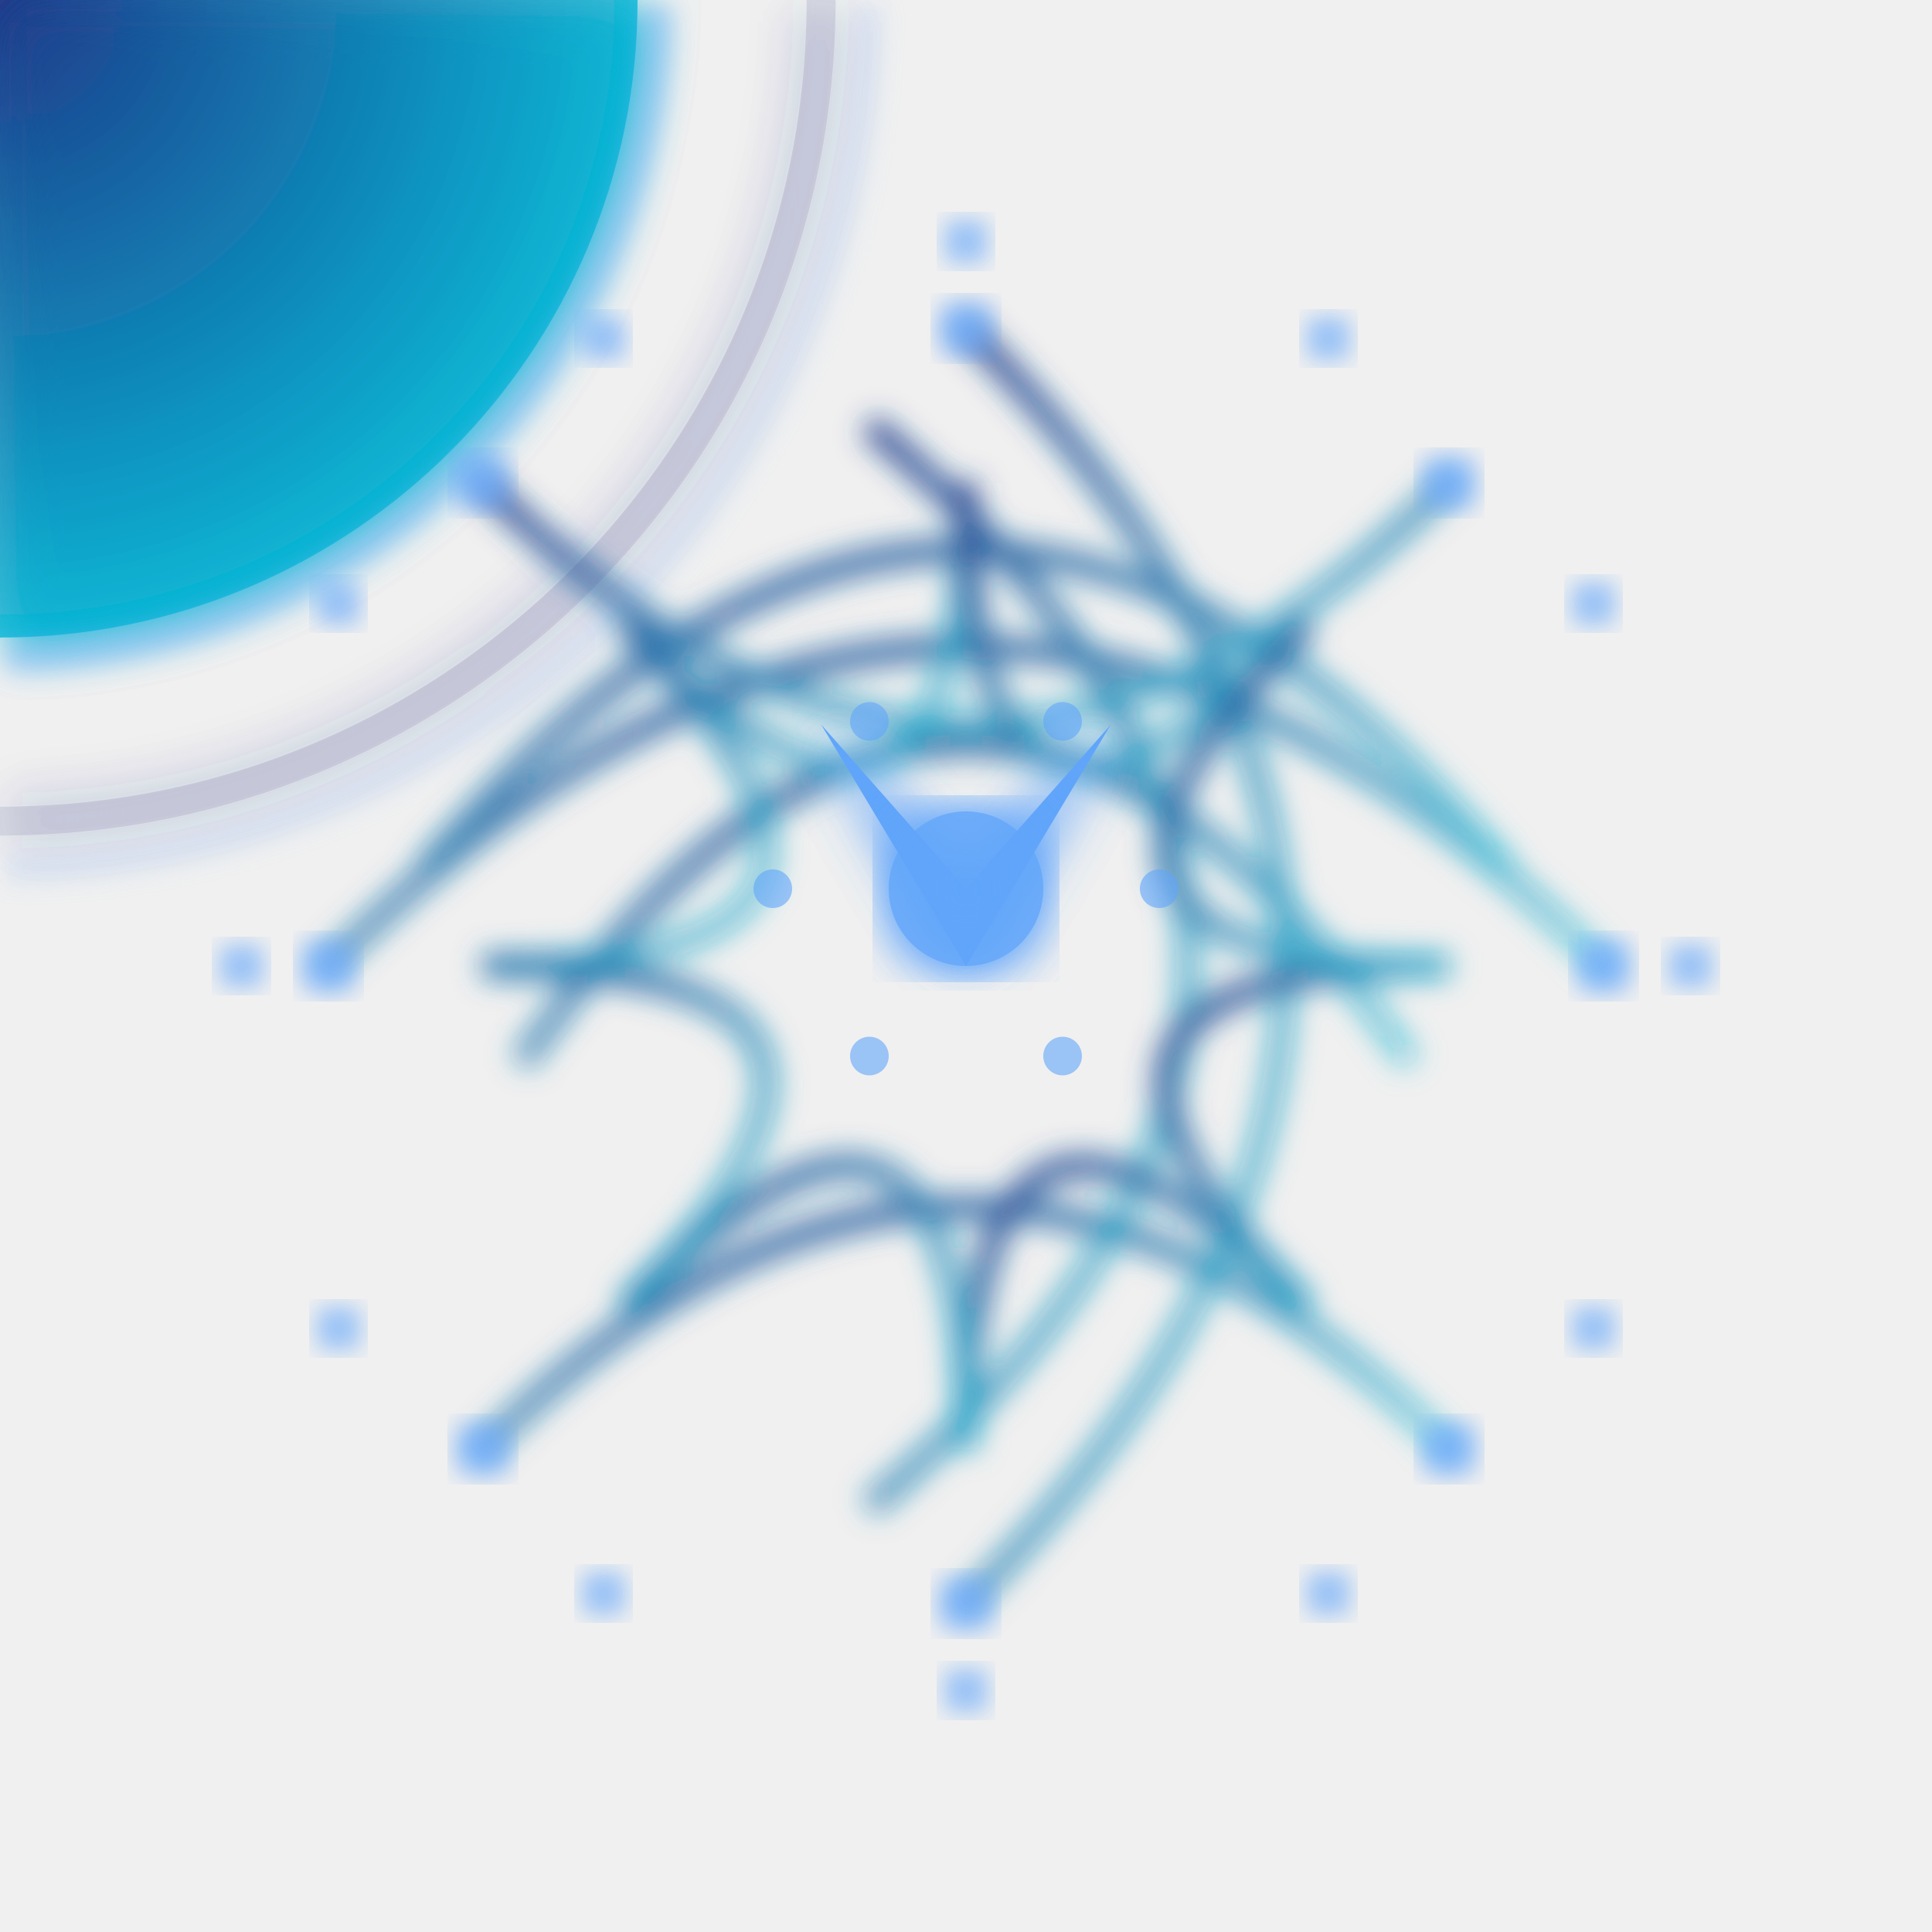
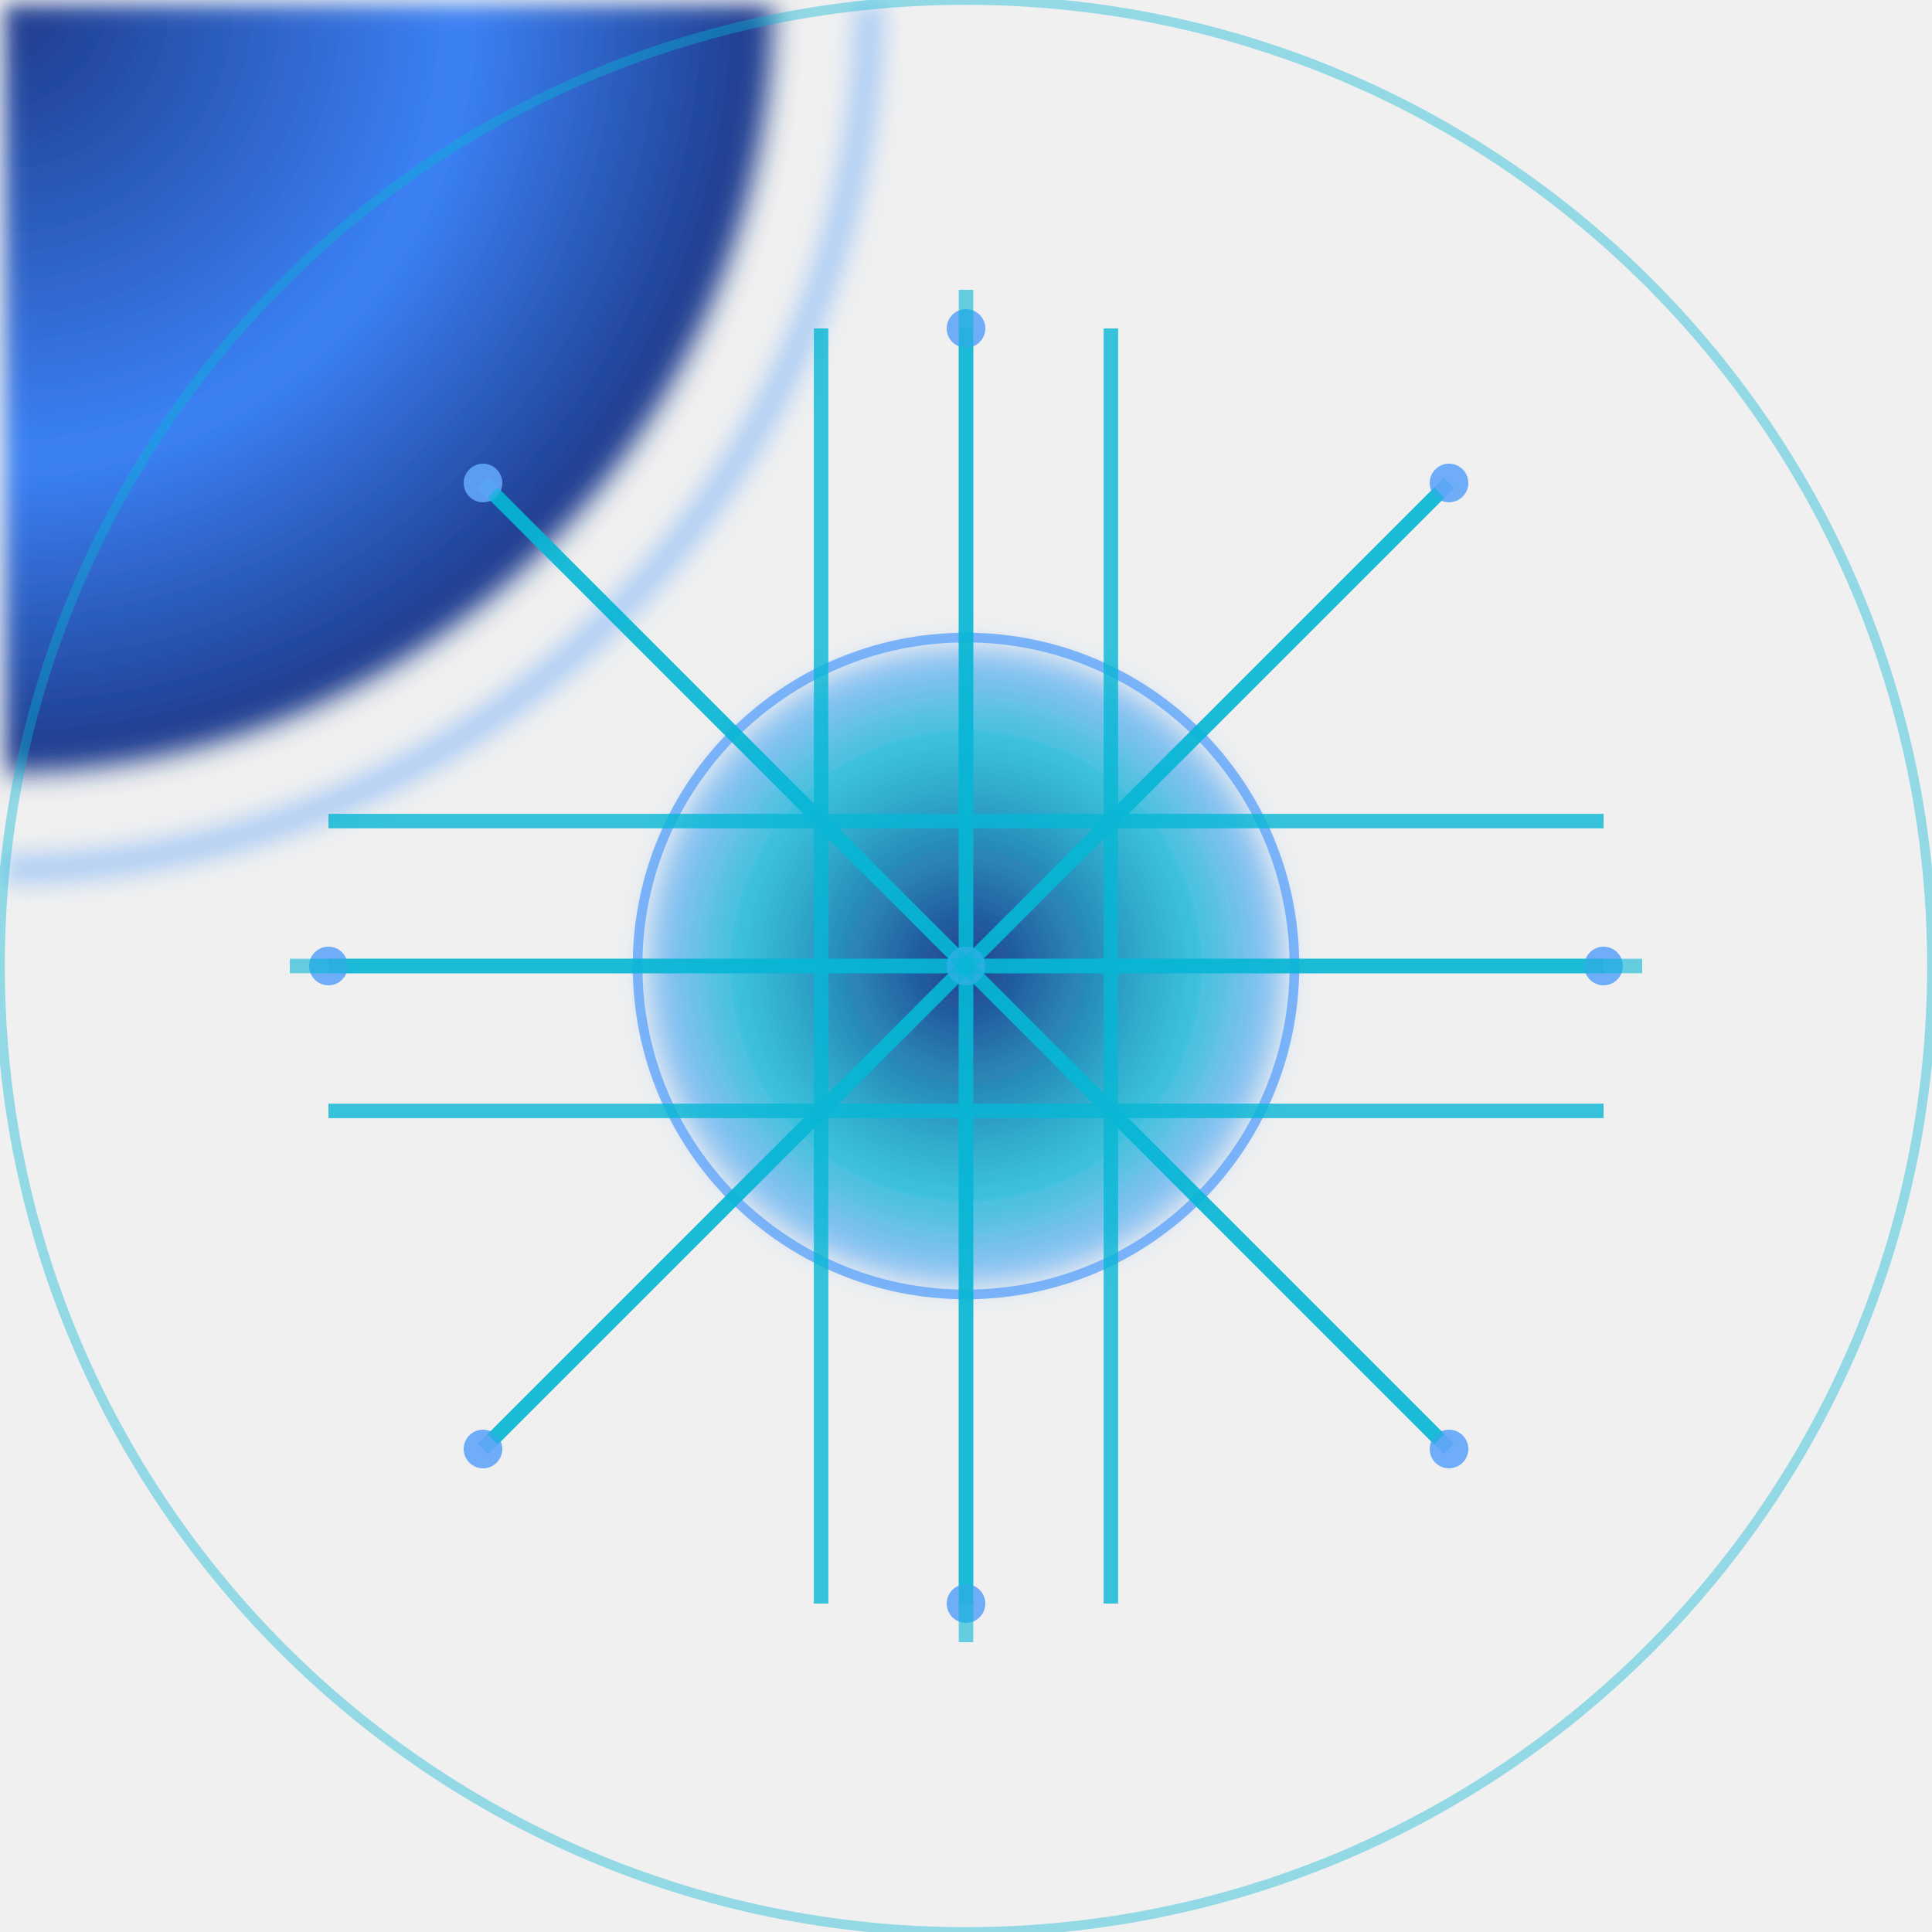
<svg xmlns="http://www.w3.org/2000/svg" baseProfile="full" height="200" version="1.1" viewBox="0 0 200 200" width="200">
  <defs>
-     <radialGradient cx="50%" cy="50%" id="advancedMoonGradient-serenity" r="50%">
+     <radialGradient cx="50%" cy="50%" id="mainGradient-serenity" r="50%">
+       <stop offset="0%" stop-color="#1e3a8a" />
+       <stop offset="60%" stop-color="#3b82f6" />
+       <stop offset="100%" stop-color="#1e3a8a" />
+     </radialGradient>
+     <radialGradient cx="50%" cy="50%" id="haloGradient-serenity" r="50%">
+       <stop offset="0%" stop-color="#60a5fa" stop-opacity="0.8" />
+       <stop offset="50%" stop-color="#60a5fa" stop-opacity="0.4" />
+       <stop offset="100%" stop-color="#60a5fa" stop-opacity="0.0" />
+     </radialGradient>
+     <radialGradient cx="50%" cy="50%" id="coreGradient-serenity" r="50%">
      <stop offset="0%" stop-color="#1e3a8a" stop-opacity="1.0" />
-       <stop offset="100%" stop-color="#06b6d4" stop-opacity="0.8" />
+       <stop offset="70%" stop-color="#06b6d4" stop-opacity="0.8" />
+       <stop offset="100%" stop-color="#60a5fa" stop-opacity="0.6" />
    </radialGradient>
-     <radialGradient cx="50%" cy="50%" id="borderGradient-serenity" r="50%">
-       <stop offset="0%" stop-color="#60a5fa" stop-opacity="0.8" />
-       <stop offset="100%" stop-color="#1e3a8a" stop-opacity="0.2" />
-     </radialGradient>
-     <filter id="mainGlow-serenity">
-       <feGaussianBlur in="SourceGraphic" stdDeviation="2.8" />
-       <feMerge>
-         <feMergeNode in="SourceGraphic" />
-         <feMergeNode />
-         <feMergeNode />
-       </feMerge>
+     <filter id="glow-serenity">
+       <feGaussianBlur in="SourceGraphic" stdDeviation="1.4" />
    </filter>
-     <filter id="detailGlow-serenity">
-       <feGaussianBlur in="SourceGraphic" stdDeviation="1.5" />
-     </filter>
-     <filter id="turbulence-serenity">
-       <feTurbulence baseFrequency="0.02" numOctaves="3" seed="1" stitchTiles="stitch" type="fractalNoise" />
-       <feDisplacementMap in="SourceGraphic" in2="SourceGraphic" scale="8" />
-     </filter>
-     <mask id="depthMask-serenity">
-       <circle cx="0" cy="0" fill="white" r="45%" />
-     </mask>
-     <linearGradient id="neuralGradient-serenity" x1="0%" x2="100%" y1="0%" y2="100%">
-       <stop offset="0%" stop-color="#1e3a8a" stop-opacity="1.0" />
-       <stop offset="100%" stop-color="#06b6d4" stop-opacity="0.6" />
-     </linearGradient>
  </defs>
-   <circle cx="0" cy="0" fill="none" filter="url(#mainGlow-serenity)" opacity="0.7" r="85" stroke="url(#borderGradient-serenity)" stroke-width="3">
-     <animate attributeName="opacity" dur="4.0s" repeatCount="indefinite" values="0.7;0.21;0.7" />
+   <circle cx="0" cy="0" fill="url(#mainGradient-serenity)" filter="url(#glow-serenity)" r="80" />
+   <circle cx="0" cy="0" fill="none" filter="url(#glow-serenity)" opacity="0.7" r="90" stroke="#60a5fa" stroke-width="2">
+     <animate attributeName="opacity" dur="3.0s" repeatCount="indefinite" values="0.7;0.3;0.7" />
  </circle>
-   <circle cx="0" cy="0" fill="none" filter="url(#detailGlow-serenity)" opacity="0.4" r="90" stroke="#60a5fa" stroke-width="1">
-     <animate attributeName="r" dur="3.0s" repeatCount="indefinite" values="90;100;90" />
+   <circle cx="100" cy="100" fill="none" opacity="0.4" r="100" stroke="#06b6d4" stroke-width="1" />
+   <circle cx="100" cy="100" fill="url(#coreGradient-serenity)" filter="url(#glow-serenity)" r="33" />
+   <circle cx="100" cy="100" fill="none" opacity="0.8" r="34" stroke="#60a5fa" stroke-width="1" />
+   <g fill="none" opacity="0.8" stroke="#06b6d4" stroke-width="1.5">
+     <path d="M34 100 L166 100" />
+     <path d="M34 85 L166 85" />
+     <path d="M34 115 L166 115" />
+     <path d="M100 34 L100 166" />
+     <path d="M85 34 L85 166" />
+     <path d="M115 34 L115 166" />
+     <path d="M50 50 L150 150" />
+     <path d="M50 150 L150 50" />
+   </g>
+   <circle cx="100" cy="100" fill="#60a5fa" opacity="0.9" r="2">
+     <animate attributeName="opacity" begin="0.0s" dur="2.0s" repeatCount="indefinite" values="0.9;0.3;0.9" />
  </circle>
-   <circle cx="0" cy="0" fill="url(#advancedMoonGradient-serenity)" filter="url(#mainGlow-serenity)" r="66">
-     <animate attributeName="r" dur="2.5s" repeatCount="indefinite" values="66;71.28;66" />
+   <circle cx="34" cy="100" fill="#60a5fa" opacity="0.9" r="2">
+     <animate attributeName="opacity" begin="0.1s" dur="2.0s" repeatCount="indefinite" values="0.9;0.3;0.9" />
  </circle>
-   <circle cx="0" cy="0" fill="none" filter="url(#detailGlow-serenity)" opacity="0.6" r="68" stroke="#60a5fa" stroke-width="2" />
-   <g fill="none" filter="url(#detailGlow-serenity)" opacity="0.9" stroke="url(#neuralGradient-serenity)" stroke-width="2.5">
-     <path d="M34 100 Q100 34 166 100">
-       <animate attributeName="stroke-dashoffset" begin="0.0s" dur="5.0s" repeatCount="indefinite" values="0;-200;0" />
-       <animate attributeName="opacity" begin="0.0s" dur="4.0s" repeatCount="indefinite" values="0.9;0.4;0.9" />
-     </path>
-     <path d="M44 90 Q100 24 156 90">
-       <animate attributeName="stroke-dashoffset" begin="0.3s" dur="5.0s" repeatCount="indefinite" values="0;-200;0" />
-       <animate attributeName="opacity" begin="0.2s" dur="4.0s" repeatCount="indefinite" values="0.9;0.4;0.9" />
-     </path>
-     <path d="M54 110 Q100 44 146 110">
-       <animate attributeName="stroke-dashoffset" begin="0.6s" dur="5.0s" repeatCount="indefinite" values="0;-200;0" />
-       <animate attributeName="opacity" begin="0.4s" dur="4.0s" repeatCount="indefinite" values="0.9;0.4;0.9" />
-     </path>
-     <path d="M50 50 Q100 100 150 50">
-       <animate attributeName="stroke-dashoffset" begin="0.9s" dur="5.0s" repeatCount="indefinite" values="0;-200;0" />
-       <animate attributeName="opacity" begin="0.6s" dur="4.0s" repeatCount="indefinite" values="0.9;0.4;0.9" />
-     </path>
-     <path d="M50 150 Q100 100 150 150">
-       <animate attributeName="stroke-dashoffset" begin="1.2s" dur="5.0s" repeatCount="indefinite" values="0;-200;0" />
-       <animate attributeName="opacity" begin="0.8s" dur="4.0s" repeatCount="indefinite" values="0.9;0.4;0.9" />
-     </path>
-     <path d="M100 34 Q166 100 100 166">
-       <animate attributeName="stroke-dashoffset" begin="1.5s" dur="5.0s" repeatCount="indefinite" values="0;-200;0" />
-       <animate attributeName="opacity" begin="1.0s" dur="4.0s" repeatCount="indefinite" values="0.9;0.4;0.9" />
-     </path>
-     <path d="M90 44 Q156 100 90 156">
-       <animate attributeName="stroke-dashoffset" begin="1.8s" dur="5.0s" repeatCount="indefinite" values="0;-200;0" />
-       <animate attributeName="opacity" begin="1.2s" dur="4.0s" repeatCount="indefinite" values="0.9;0.4;0.9" />
-     </path>
-     <path d="M150.0 100.0 Q100 100 135.355 135.355">
-       <animate attributeName="stroke-dashoffset" begin="2.1s" dur="5.0s" repeatCount="indefinite" values="0;-200;0" />
-       <animate attributeName="opacity" begin="1.4s" dur="4.0s" repeatCount="indefinite" values="0.9;0.4;0.9" />
-     </path>
-     <path d="M135.355 135.355 Q100 100 100.0 150.0">
-       <animate attributeName="stroke-dashoffset" begin="2.4s" dur="5.0s" repeatCount="indefinite" values="0;-200;0" />
-       <animate attributeName="opacity" begin="1.6s" dur="4.0s" repeatCount="indefinite" values="0.9;0.4;0.9" />
-     </path>
-     <path d="M100.0 150.0 Q100 100 64.645 135.355">
-       <animate attributeName="stroke-dashoffset" begin="2.7s" dur="5.0s" repeatCount="indefinite" values="0;-200;0" />
-       <animate attributeName="opacity" begin="1.8s" dur="4.0s" repeatCount="indefinite" values="0.9;0.4;0.9" />
-     </path>
-     <path d="M64.645 135.355 Q100 100 50.0 100.0">
-       <animate attributeName="stroke-dashoffset" begin="3.0s" dur="5.0s" repeatCount="indefinite" values="0;-200;0" />
-       <animate attributeName="opacity" begin="2.0s" dur="4.0s" repeatCount="indefinite" values="0.9;0.4;0.9" />
-     </path>
-     <path d="M50.0 100.0 Q100 100 64.645 64.645">
-       <animate attributeName="stroke-dashoffset" begin="3.3s" dur="5.0s" repeatCount="indefinite" values="0;-200;0" />
-       <animate attributeName="opacity" begin="2.2s" dur="4.0s" repeatCount="indefinite" values="0.9;0.4;0.9" />
-     </path>
-     <path d="M64.645 64.645 Q100 100 100 50.0">
-       <animate attributeName="stroke-dashoffset" begin="3.6s" dur="5.0s" repeatCount="indefinite" values="0;-200;0" />
-       <animate attributeName="opacity" begin="2.4s" dur="4.0s" repeatCount="indefinite" values="0.9;0.4;0.9" />
-     </path>
-     <path d="M100 50.0 Q100 100 135.355 64.645">
-       <animate attributeName="stroke-dashoffset" begin="3.9s" dur="5.0s" repeatCount="indefinite" values="0;-200;0" />
-       <animate attributeName="opacity" begin="2.6s" dur="4.0s" repeatCount="indefinite" values="0.9;0.4;0.9" />
-     </path>
-     <path d="M135.355 64.645 Q100 100 150.0 100">
-       <animate attributeName="stroke-dashoffset" begin="4.2s" dur="5.0s" repeatCount="indefinite" values="0;-200;0" />
-       <animate attributeName="opacity" begin="2.8s" dur="4.0s" repeatCount="indefinite" values="0.9;0.4;0.9" />
-     </path>
-   </g>
-   <circle cx="34" cy="100" fill="#60a5fa" filter="url(#detailGlow-serenity)" opacity="0.8" r="3">
-     <animate attributeName="opacity" begin="0.0s" dur="2.0s" repeatCount="indefinite" values="0.8;1.0;0.8" />
+   <circle cx="166" cy="100" fill="#60a5fa" opacity="0.9" r="2">
+     <animate attributeName="opacity" begin="0.2s" dur="2.0s" repeatCount="indefinite" values="0.9;0.3;0.9" />
  </circle>
-   <circle cx="166" cy="100" fill="#60a5fa" filter="url(#detailGlow-serenity)" opacity="0.8" r="3">
-     <animate attributeName="opacity" begin="0.2s" dur="2.0s" repeatCount="indefinite" values="0.8;1.0;0.8" />
+   <circle cx="100" cy="34" fill="#60a5fa" opacity="0.9" r="2">
+     <animate attributeName="opacity" begin="0.3s" dur="2.0s" repeatCount="indefinite" values="0.9;0.3;0.9" />
  </circle>
-   <circle cx="100" cy="34" fill="#60a5fa" filter="url(#detailGlow-serenity)" opacity="0.8" r="3">
-     <animate attributeName="opacity" begin="0.4s" dur="2.0s" repeatCount="indefinite" values="0.8;1.0;0.8" />
+   <circle cx="100" cy="166" fill="#60a5fa" opacity="0.9" r="2">
+     <animate attributeName="opacity" begin="0.4s" dur="2.0s" repeatCount="indefinite" values="0.9;0.3;0.9" />
  </circle>
-   <circle cx="100" cy="166" fill="#60a5fa" filter="url(#detailGlow-serenity)" opacity="0.8" r="3">
-     <animate attributeName="opacity" begin="0.6s" dur="2.0s" repeatCount="indefinite" values="0.8;1.0;0.8" />
+   <circle cx="50" cy="50" fill="#60a5fa" opacity="0.9" r="2">
+     <animate attributeName="opacity" begin="0.5s" dur="2.0s" repeatCount="indefinite" values="0.9;0.3;0.9" />
  </circle>
-   <circle cx="50" cy="50" fill="#60a5fa" filter="url(#detailGlow-serenity)" opacity="0.8" r="3">
-     <animate attributeName="opacity" begin="0.8s" dur="2.0s" repeatCount="indefinite" values="0.8;1.0;0.8" />
+   <circle cx="150" cy="150" fill="#60a5fa" opacity="0.9" r="2">
+     <animate attributeName="opacity" begin="0.6s" dur="2.0s" repeatCount="indefinite" values="0.9;0.3;0.9" />
  </circle>
-   <circle cx="150" cy="50" fill="#60a5fa" filter="url(#detailGlow-serenity)" opacity="0.8" r="3">
-     <animate attributeName="opacity" begin="1.0s" dur="2.0s" repeatCount="indefinite" values="0.8;1.0;0.8" />
+   <circle cx="50" cy="150" fill="#60a5fa" opacity="0.9" r="2">
+     <animate attributeName="opacity" begin="0.7s" dur="2.0s" repeatCount="indefinite" values="0.9;0.3;0.9" />
  </circle>
-   <circle cx="50" cy="150" fill="#60a5fa" filter="url(#detailGlow-serenity)" opacity="0.8" r="3">
-     <animate attributeName="opacity" begin="1.2s" dur="2.0s" repeatCount="indefinite" values="0.8;1.0;0.8" />
+   <circle cx="150" cy="50" fill="#60a5fa" opacity="0.9" r="2">
+     <animate attributeName="opacity" begin="0.8s" dur="2.0s" repeatCount="indefinite" values="0.9;0.3;0.9" />
  </circle>
-   <circle cx="150" cy="150" fill="#60a5fa" filter="url(#detailGlow-serenity)" opacity="0.8" r="3">
-     <animate attributeName="opacity" begin="1.4s" dur="2.0s" repeatCount="indefinite" values="0.8;1.0;0.8" />
-   </circle>
-   <g>
-     <path d="M85 75 L100 92 L115 75 L100 100 Z" fill="#60a5fa" filter="url(#mainGlow-serenity)">
-       <animate attributeName="opacity" dur="2.0s" repeatCount="indefinite" values="0.9;1.0;0.9" />
-     </path>
-     <circle cx="100" cy="92" fill="#60a5fa" filter="url(#mainGlow-serenity)" opacity="0.9" r="8">
-       <animate attributeName="r" dur="2.5s" repeatCount="indefinite" values="8;12;8" />
-     </circle>
-     <g>
-       <circle cx="120.0" cy="92.0" fill="#60a5fa" opacity="0.6" r="2">
-         <animate attributeName="opacity" begin="0.0s" dur="3.0s" repeatCount="indefinite" values="0.6;1.0;0.6" />
-       </circle>
-       <circle cx="110.0" cy="109.321" fill="#60a5fa" opacity="0.6" r="2">
-         <animate attributeName="opacity" begin="0.3s" dur="3.0s" repeatCount="indefinite" values="0.6;1.0;0.6" />
-       </circle>
-       <circle cx="90.0" cy="109.321" fill="#60a5fa" opacity="0.6" r="2">
-         <animate attributeName="opacity" begin="0.6s" dur="3.0s" repeatCount="indefinite" values="0.6;1.0;0.6" />
-       </circle>
-       <circle cx="80.0" cy="92.0" fill="#60a5fa" opacity="0.6" r="2">
-         <animate attributeName="opacity" begin="0.9s" dur="3.0s" repeatCount="indefinite" values="0.6;1.0;0.6" />
-       </circle>
-       <circle cx="90" cy="74.679" fill="#60a5fa" opacity="0.6" r="2">
-         <animate attributeName="opacity" begin="1.2s" dur="3.0s" repeatCount="indefinite" values="0.6;1.0;0.6" />
-       </circle>
-       <circle cx="110.0" cy="74.679" fill="#60a5fa" opacity="0.6" r="2">
-         <animate attributeName="opacity" begin="1.5s" dur="3.0s" repeatCount="indefinite" values="0.6;1.0;0.6" />
-       </circle>
-     </g>
-   </g>
-   <circle cx="175.0" cy="100.0" fill="#60a5fa" filter="url(#detailGlow-serenity)" opacity="0.7" r="2.5">
-     <animate attributeName="opacity" begin="0.0s" dur="2.5s" repeatCount="indefinite" values="0.7;1.0;0.7" />
-     <animate attributeName="cx" begin="0.0s" dur="4.0s" repeatCount="indefinite" values="175.0;179.33;175.0" />
-     <animate attributeName="cy" begin="0.0s" dur="4.0s" repeatCount="indefinite" values="100.0;102.5;100.0" />
-   </circle>
-   <circle cx="164.952" cy="137.5" fill="#60a5fa" filter="url(#detailGlow-serenity)" opacity="0.7" r="2.5">
-     <animate attributeName="opacity" begin="0.2s" dur="2.5s" repeatCount="indefinite" values="0.7;1.0;0.7" />
-     <animate attributeName="cx" begin="0.1s" dur="4.0s" repeatCount="indefinite" values="164.952;167.452;164.952" />
-     <animate attributeName="cy" begin="0.1s" dur="4.0s" repeatCount="indefinite" values="137.5;141.83;137.5" />
-   </circle>
-   <circle cx="137.5" cy="164.952" fill="#60a5fa" filter="url(#detailGlow-serenity)" opacity="0.7" r="2.5">
-     <animate attributeName="opacity" begin="0.4s" dur="2.5s" repeatCount="indefinite" values="0.7;1.0;0.7" />
-     <animate attributeName="cx" begin="0.2s" dur="4.0s" repeatCount="indefinite" values="137.5;137.5;137.5" />
-     <animate attributeName="cy" begin="0.2s" dur="4.0s" repeatCount="indefinite" values="164.952;169.952;164.952" />
-   </circle>
-   <circle cx="100.0" cy="175.0" fill="#60a5fa" filter="url(#detailGlow-serenity)" opacity="0.7" r="2.5">
-     <animate attributeName="opacity" begin="0.6s" dur="2.5s" repeatCount="indefinite" values="0.7;1.0;0.7" />
-     <animate attributeName="cx" begin="0.3s" dur="4.0s" repeatCount="indefinite" values="100.0;97.5;100.0" />
-     <animate attributeName="cy" begin="0.3s" dur="4.0s" repeatCount="indefinite" values="175.0;179.33;175.0" />
-   </circle>
-   <circle cx="62.5" cy="164.952" fill="#60a5fa" filter="url(#detailGlow-serenity)" opacity="0.7" r="2.5">
-     <animate attributeName="opacity" begin="0.8s" dur="2.5s" repeatCount="indefinite" values="0.7;1.0;0.7" />
-     <animate attributeName="cx" begin="0.4s" dur="4.0s" repeatCount="indefinite" values="62.5;58.17;62.5" />
-     <animate attributeName="cy" begin="0.4s" dur="4.0s" repeatCount="indefinite" values="164.952;167.452;164.952" />
-   </circle>
-   <circle cx="35.048" cy="137.5" fill="#60a5fa" filter="url(#detailGlow-serenity)" opacity="0.7" r="2.5">
-     <animate attributeName="opacity" begin="1.0s" dur="2.5s" repeatCount="indefinite" values="0.7;1.0;0.7" />
-     <animate attributeName="cx" begin="0.5s" dur="4.0s" repeatCount="indefinite" values="35.048;30.048;35.048" />
-     <animate attributeName="cy" begin="0.5s" dur="4.0s" repeatCount="indefinite" values="137.5;137.5;137.5" />
-   </circle>
-   <circle cx="25.0" cy="100" fill="#60a5fa" filter="url(#detailGlow-serenity)" opacity="0.7" r="2.5">
-     <animate attributeName="opacity" begin="1.2s" dur="2.5s" repeatCount="indefinite" values="0.7;1.0;0.7" />
-     <animate attributeName="cx" begin="0.6s" dur="4.0s" repeatCount="indefinite" values="25.0;20.67;25.0" />
-     <animate attributeName="cy" begin="0.6s" dur="4.0s" repeatCount="indefinite" values="100;97.5;100" />
-   </circle>
-   <circle cx="35.048" cy="62.5" fill="#60a5fa" filter="url(#detailGlow-serenity)" opacity="0.7" r="2.5">
-     <animate attributeName="opacity" begin="1.4s" dur="2.5s" repeatCount="indefinite" values="0.7;1.0;0.7" />
-     <animate attributeName="cx" begin="0.7s" dur="4.0s" repeatCount="indefinite" values="35.048;32.548;35.048" />
-     <animate attributeName="cy" begin="0.7s" dur="4.0s" repeatCount="indefinite" values="62.5;58.17;62.5" />
-   </circle>
-   <circle cx="62.5" cy="35.048" fill="#60a5fa" filter="url(#detailGlow-serenity)" opacity="0.7" r="2.5">
-     <animate attributeName="opacity" begin="1.6s" dur="2.5s" repeatCount="indefinite" values="0.7;1.0;0.7" />
-     <animate attributeName="cx" begin="0.8s" dur="4.0s" repeatCount="indefinite" values="62.5;62.5;62.5" />
-     <animate attributeName="cy" begin="0.8s" dur="4.0s" repeatCount="indefinite" values="35.048;30.048;35.048" />
-   </circle>
-   <circle cx="100" cy="25.0" fill="#60a5fa" filter="url(#detailGlow-serenity)" opacity="0.7" r="2.5">
-     <animate attributeName="opacity" begin="1.8s" dur="2.5s" repeatCount="indefinite" values="0.7;1.0;0.7" />
-     <animate attributeName="cx" begin="0.9s" dur="4.0s" repeatCount="indefinite" values="100;102.5;100" />
-     <animate attributeName="cy" begin="0.9s" dur="4.0s" repeatCount="indefinite" values="25.0;20.67;25.0" />
-   </circle>
-   <circle cx="137.5" cy="35.048" fill="#60a5fa" filter="url(#detailGlow-serenity)" opacity="0.7" r="2.5">
-     <animate attributeName="opacity" begin="2.0s" dur="2.5s" repeatCount="indefinite" values="0.7;1.0;0.7" />
-     <animate attributeName="cx" begin="1.0s" dur="4.0s" repeatCount="indefinite" values="137.5;141.83;137.5" />
-     <animate attributeName="cy" begin="1.0s" dur="4.0s" repeatCount="indefinite" values="35.048;32.548;35.048" />
-   </circle>
-   <circle cx="164.952" cy="62.5" fill="#60a5fa" filter="url(#detailGlow-serenity)" opacity="0.7" r="2.5">
-     <animate attributeName="opacity" begin="2.2s" dur="2.5s" repeatCount="indefinite" values="0.7;1.0;0.7" />
-     <animate attributeName="cx" begin="1.1s" dur="4.0s" repeatCount="indefinite" values="164.952;169.952;164.952" />
-     <animate attributeName="cy" begin="1.1s" dur="4.0s" repeatCount="indefinite" values="62.5;62.5;62.5" />
-   </circle>
+   <line opacity="0.6" stroke="#06b6d4" stroke-width="1.5" x1="100" x2="170" y1="100" y2="100">
+     <animate attributeName="opacity" begin="0.0s" dur="3.0s" repeatCount="indefinite" values="0.6;1.0;0.6" />
+   </line>
+   <line opacity="0.6" stroke="#06b6d4" stroke-width="1.5" x1="100" x2="149" y1="100" y2="149">
+     <animate attributeName="opacity" begin="0.2s" dur="3.0s" repeatCount="indefinite" values="0.6;1.0;0.6" />
+   </line>
+   <line opacity="0.6" stroke="#06b6d4" stroke-width="1.5" x1="100" x2="100" y1="100" y2="170">
+     <animate attributeName="opacity" begin="0.4s" dur="3.0s" repeatCount="indefinite" values="0.6;1.0;0.6" />
+   </line>
+   <line opacity="0.6" stroke="#06b6d4" stroke-width="1.5" x1="100" x2="51" y1="100" y2="149">
+     <animate attributeName="opacity" begin="0.6s" dur="3.0s" repeatCount="indefinite" values="0.6;1.0;0.6" />
+   </line>
+   <line opacity="0.6" stroke="#06b6d4" stroke-width="1.5" x1="100" x2="30" y1="100" y2="100">
+     <animate attributeName="opacity" begin="0.8s" dur="3.0s" repeatCount="indefinite" values="0.6;1.0;0.6" />
+   </line>
+   <line opacity="0.6" stroke="#06b6d4" stroke-width="1.5" x1="100" x2="51" y1="100" y2="51">
+     <animate attributeName="opacity" begin="1.0s" dur="3.0s" repeatCount="indefinite" values="0.6;1.0;0.6" />
+   </line>
+   <line opacity="0.6" stroke="#06b6d4" stroke-width="1.5" x1="100" x2="100" y1="100" y2="30">
+     <animate attributeName="opacity" begin="1.2s" dur="3.0s" repeatCount="indefinite" values="0.6;1.0;0.6" />
+   </line>
+   <line opacity="0.6" stroke="#06b6d4" stroke-width="1.5" x1="100" x2="149" y1="100" y2="51">
+     <animate attributeName="opacity" begin="1.4s" dur="3.0s" repeatCount="indefinite" values="0.6;1.0;0.6" />
+   </line>
</svg>
